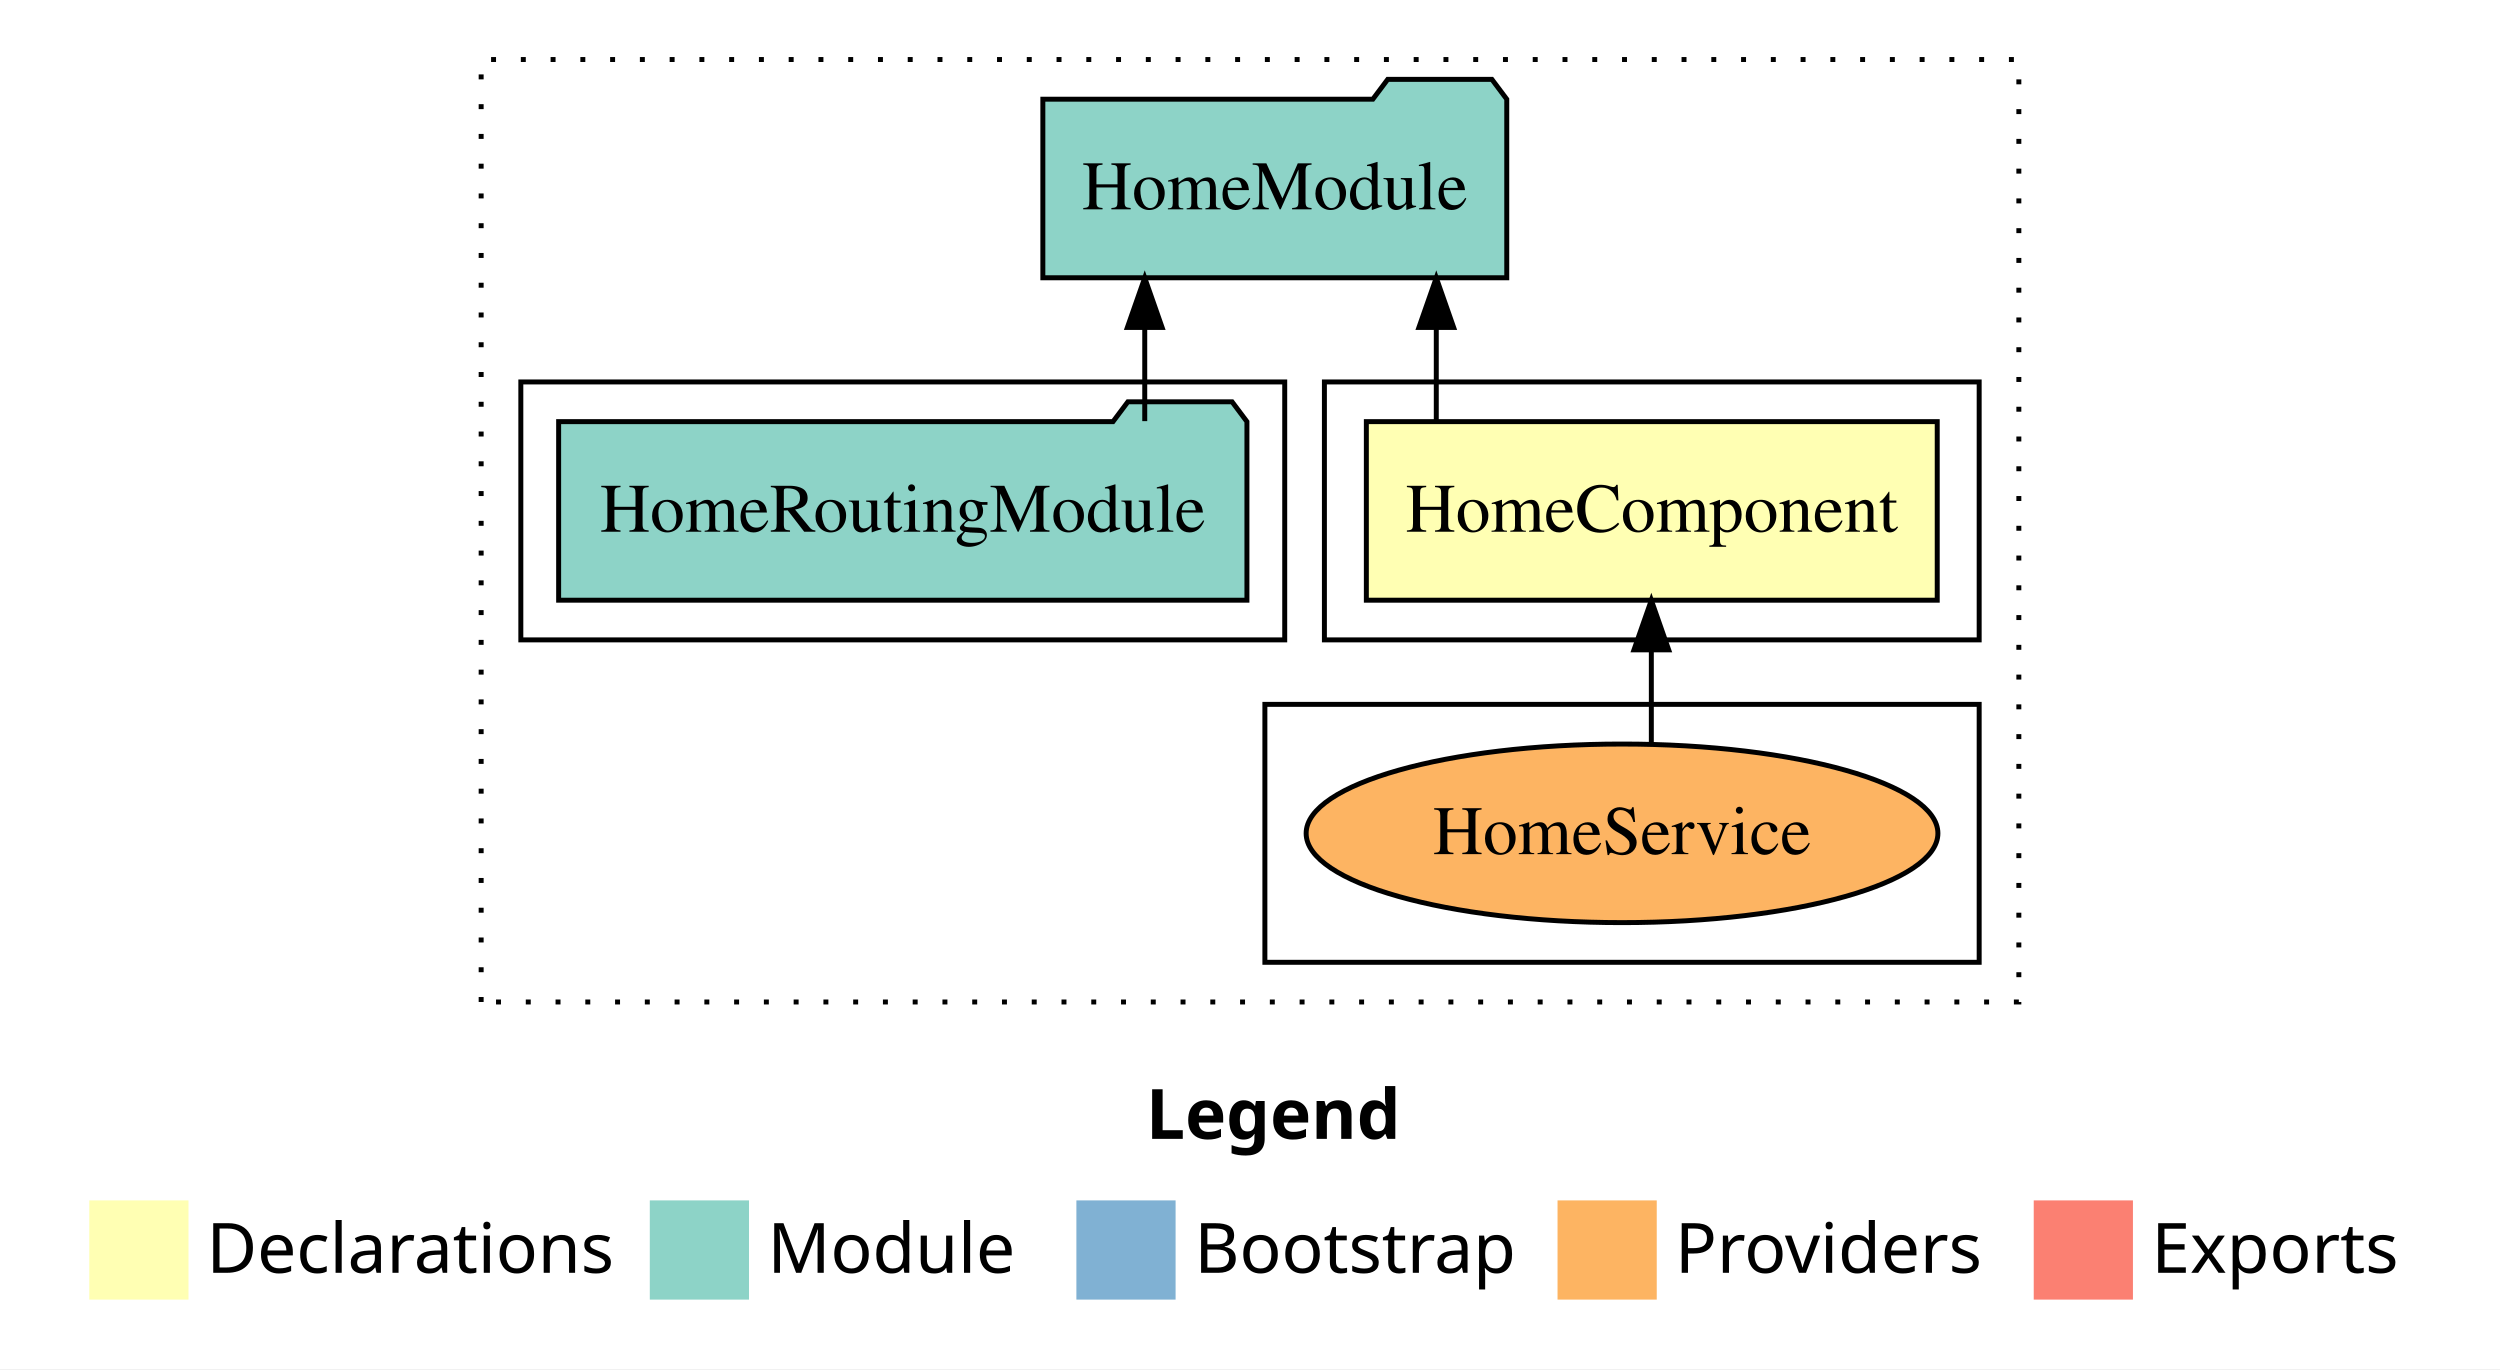
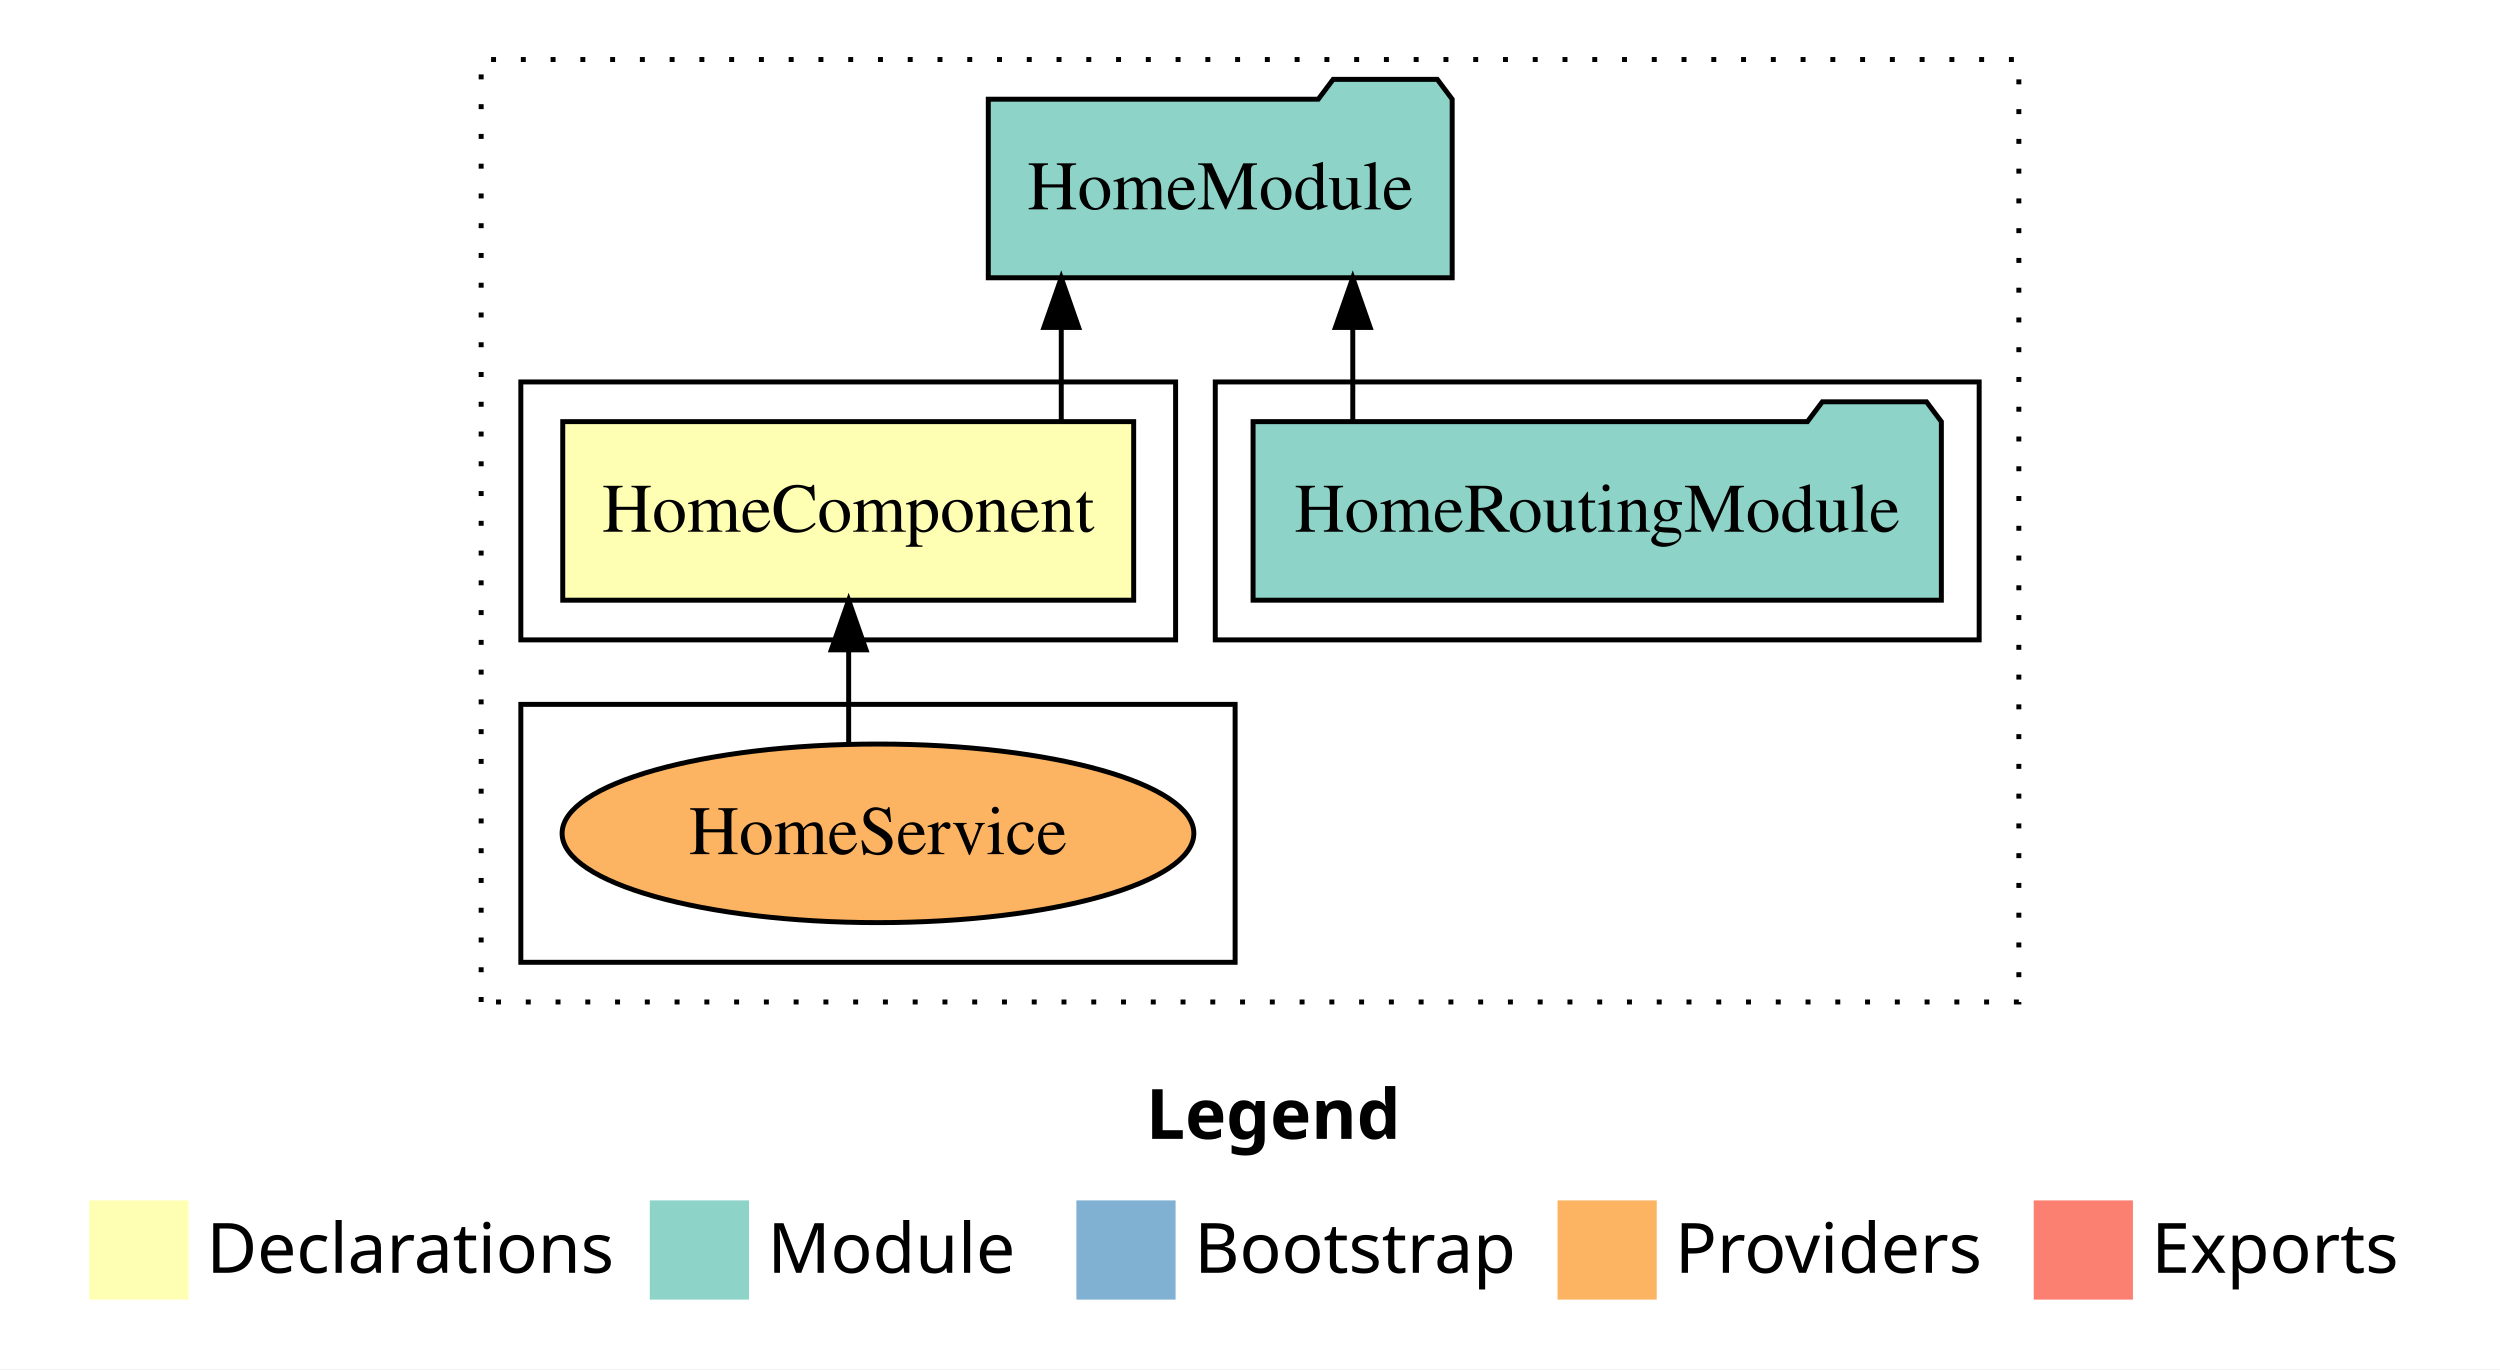
<svg xmlns="http://www.w3.org/2000/svg" width="504pt" height="276pt" viewBox="0.00 0.00 504.00 276.00">
  <g id="graph0" class="graph" transform="scale(1 1) rotate(0) translate(4 272)">
-     <polygon fill="#ffffff" stroke="transparent" points="-4,4 -4,-272 500,-272 500,4 -4,4" />
-     <text text-anchor="start" x="227.009" y="-42.4" font-family="sans-serif" font-weight="bold" font-size="14.00" fill="#000000">Legend</text>
+     <polygon fill="white" stroke="transparent" points="-4,4 -4,-272 500,-272 500,4 -4,4" />
+     <text text-anchor="start" x="227.01" y="-42.4" font-family="sans-serif" font-weight="bold" font-size="14.00">Legend</text>
    <polygon fill="#ffffb3" stroke="transparent" points="14,-10 14,-30 34,-30 34,-10 14,-10" />
-     <text text-anchor="start" x="37.629" y="-15.4" font-family="sans-serif" font-size="14.00" fill="#000000">  Declarations</text>
+     <text text-anchor="start" x="37.63" y="-15.4" font-family="sans-serif" font-size="14.00">  Declarations</text>
    <polygon fill="#8dd3c7" stroke="transparent" points="127,-10 127,-30 147,-30 147,-10 127,-10" />
-     <text text-anchor="start" x="150.725" y="-15.4" font-family="sans-serif" font-size="14.00" fill="#000000">  Module</text>
+     <text text-anchor="start" x="150.73" y="-15.4" font-family="sans-serif" font-size="14.00">  Module</text>
    <polygon fill="#80b1d3" stroke="transparent" points="213,-10 213,-30 233,-30 233,-10 213,-10" />
-     <text text-anchor="start" x="236.781" y="-15.4" font-family="sans-serif" font-size="14.00" fill="#000000">  Bootstrap</text>
+     <text text-anchor="start" x="236.78" y="-15.4" font-family="sans-serif" font-size="14.00">  Bootstrap</text>
    <polygon fill="#fdb462" stroke="transparent" points="310,-10 310,-30 330,-30 330,-10 310,-10" />
-     <text text-anchor="start" x="333.673" y="-15.4" font-family="sans-serif" font-size="14.00" fill="#000000">  Providers</text>
+     <text text-anchor="start" x="333.67" y="-15.4" font-family="sans-serif" font-size="14.00">  Providers</text>
    <polygon fill="#fb8072" stroke="transparent" points="406,-10 406,-30 426,-30 426,-10 406,-10" />
-     <text text-anchor="start" x="429.726" y="-15.4" font-family="sans-serif" font-size="14.00" fill="#000000">  Exports</text>
+     <text text-anchor="start" x="429.73" y="-15.4" font-family="sans-serif" font-size="14.00">  Exports</text>
    <g id="clust1" class="cluster">
-       <polygon fill="none" stroke="#000000" stroke-dasharray="1,5" points="93,-70 93,-260 403,-260 403,-70 93,-70" />
+       <polygon fill="none" stroke="black" stroke-dasharray="1,5" points="93,-70 93,-260 403,-260 403,-70 93,-70" />
+     </g>
+     <g id="clust4" class="cluster">
+       <polygon fill="none" stroke="black" points="241,-143 241,-195 395,-195 395,-143 241,-143" />
    </g>
    <g id="clust2" class="cluster">
-       <polygon fill="none" stroke="#000000" points="263,-143 263,-195 395,-195 395,-143 263,-143" />
+       <polygon fill="none" stroke="black" points="101,-143 101,-195 233,-195 233,-143 101,-143" />
    </g>
    <g id="clust3" class="cluster">
-       <polygon fill="none" stroke="#000000" points="251,-78 251,-130 395,-130 395,-78 251,-78" />
-     </g>
-     <g id="clust4" class="cluster">
-       <polygon fill="none" stroke="#000000" points="101,-143 101,-195 255,-195 255,-143 101,-143" />
+       <polygon fill="none" stroke="black" points="101,-78 101,-130 245,-130 245,-78 101,-78" />
    </g>
    <g id="node1" class="node">
-       <polygon fill="#ffffb3" stroke="#000000" points="386.545,-187 271.455,-187 271.455,-151 386.545,-151 386.545,-187" />
-       <text text-anchor="middle" x="329" y="-164.8" font-family="Times,serif" font-size="14.00" fill="#000000">HomeComponent</text>
+       <polygon fill="#ffffb3" stroke="black" points="224.55,-187 109.45,-187 109.45,-151 224.55,-151 224.55,-187" />
+       <text text-anchor="middle" x="167" y="-164.8" font-family="Times,serif" font-size="14.00">HomeComponent</text>
    </g>
    <g id="node2" class="node">
-       <polygon fill="#8dd3c7" stroke="#000000" points="299.762,-252 296.762,-256 275.762,-256 272.762,-252 206.238,-252 206.238,-216 299.762,-216 299.762,-252" />
-       <text text-anchor="middle" x="253" y="-229.8" font-family="Times,serif" font-size="14.00" fill="#000000">HomeModule</text>
+       <polygon fill="#8dd3c7" stroke="black" points="288.76,-252 285.76,-256 264.76,-256 261.76,-252 195.24,-252 195.24,-216 288.76,-216 288.76,-252" />
+       <text text-anchor="middle" x="242" y="-229.8" font-family="Times,serif" font-size="14.00">HomeModule</text>
    </g>
    <g id="edge1" class="edge">
-       <path fill="none" stroke="#000000" d="M285.554,-187.106C285.554,-187.106 285.554,-205.991 285.554,-205.991" />
-       <polygon fill="#000000" stroke="#000000" points="282.054,-205.991 285.554,-215.991 289.054,-205.991 282.054,-205.991" />
+       <path fill="none" stroke="black" d="M209.95,-187.11C209.95,-187.11 209.95,-205.99 209.95,-205.99" />
+       <polygon fill="black" stroke="black" points="206.45,-205.99 209.95,-215.99 213.45,-205.99 206.45,-205.99" />
    </g>
    <g id="node3" class="node">
-       <ellipse fill="#fdb462" stroke="#000000" cx="323" cy="-104" rx="63.681" ry="18" />
-       <text text-anchor="middle" x="323" y="-99.8" font-family="Times,serif" font-size="14.00" fill="#000000">HomeService</text>
+       <ellipse fill="#fdb462" stroke="black" cx="173" cy="-104" rx="63.68" ry="18" />
+       <text text-anchor="middle" x="173" y="-99.8" font-family="Times,serif" font-size="14.00">HomeService</text>
    </g>
    <g id="edge2" class="edge">
-       <path fill="none" stroke="#000000" d="M328.909,-122.106C328.909,-122.106 328.909,-140.991 328.909,-140.991" />
-       <polygon fill="#000000" stroke="#000000" points="325.409,-140.991 328.909,-150.991 332.409,-140.991 325.409,-140.991" />
+       <path fill="none" stroke="black" d="M167.09,-122.11C167.09,-122.11 167.09,-140.99 167.09,-140.99" />
+       <polygon fill="black" stroke="black" points="163.59,-140.99 167.09,-150.99 170.59,-140.99 163.59,-140.99" />
    </g>
    <g id="node4" class="node">
-       <polygon fill="#8dd3c7" stroke="#000000" points="247.38,-187 244.38,-191 223.38,-191 220.38,-187 108.621,-187 108.621,-151 247.38,-151 247.38,-187" />
-       <text text-anchor="middle" x="178" y="-164.8" font-family="Times,serif" font-size="14.00" fill="#000000">HomeRoutingModule</text>
+       <polygon fill="#8dd3c7" stroke="black" points="387.38,-187 384.38,-191 363.38,-191 360.38,-187 248.62,-187 248.62,-151 387.38,-151 387.38,-187" />
+       <text text-anchor="middle" x="318" y="-164.8" font-family="Times,serif" font-size="14.00">HomeRoutingModule</text>
    </g>
    <g id="edge3" class="edge">
-       <path fill="none" stroke="#000000" d="M226.78,-187.106C226.78,-187.106 226.78,-205.991 226.78,-205.991" />
-       <polygon fill="#000000" stroke="#000000" points="223.28,-205.991 226.78,-215.991 230.28,-205.991 223.28,-205.991" />
+       <path fill="none" stroke="black" d="M268.72,-187.11C268.72,-187.11 268.72,-205.99 268.72,-205.99" />
+       <polygon fill="black" stroke="black" points="265.22,-205.99 268.72,-215.99 272.22,-205.99 265.22,-205.99" />
    </g>
  </g>
</svg>
